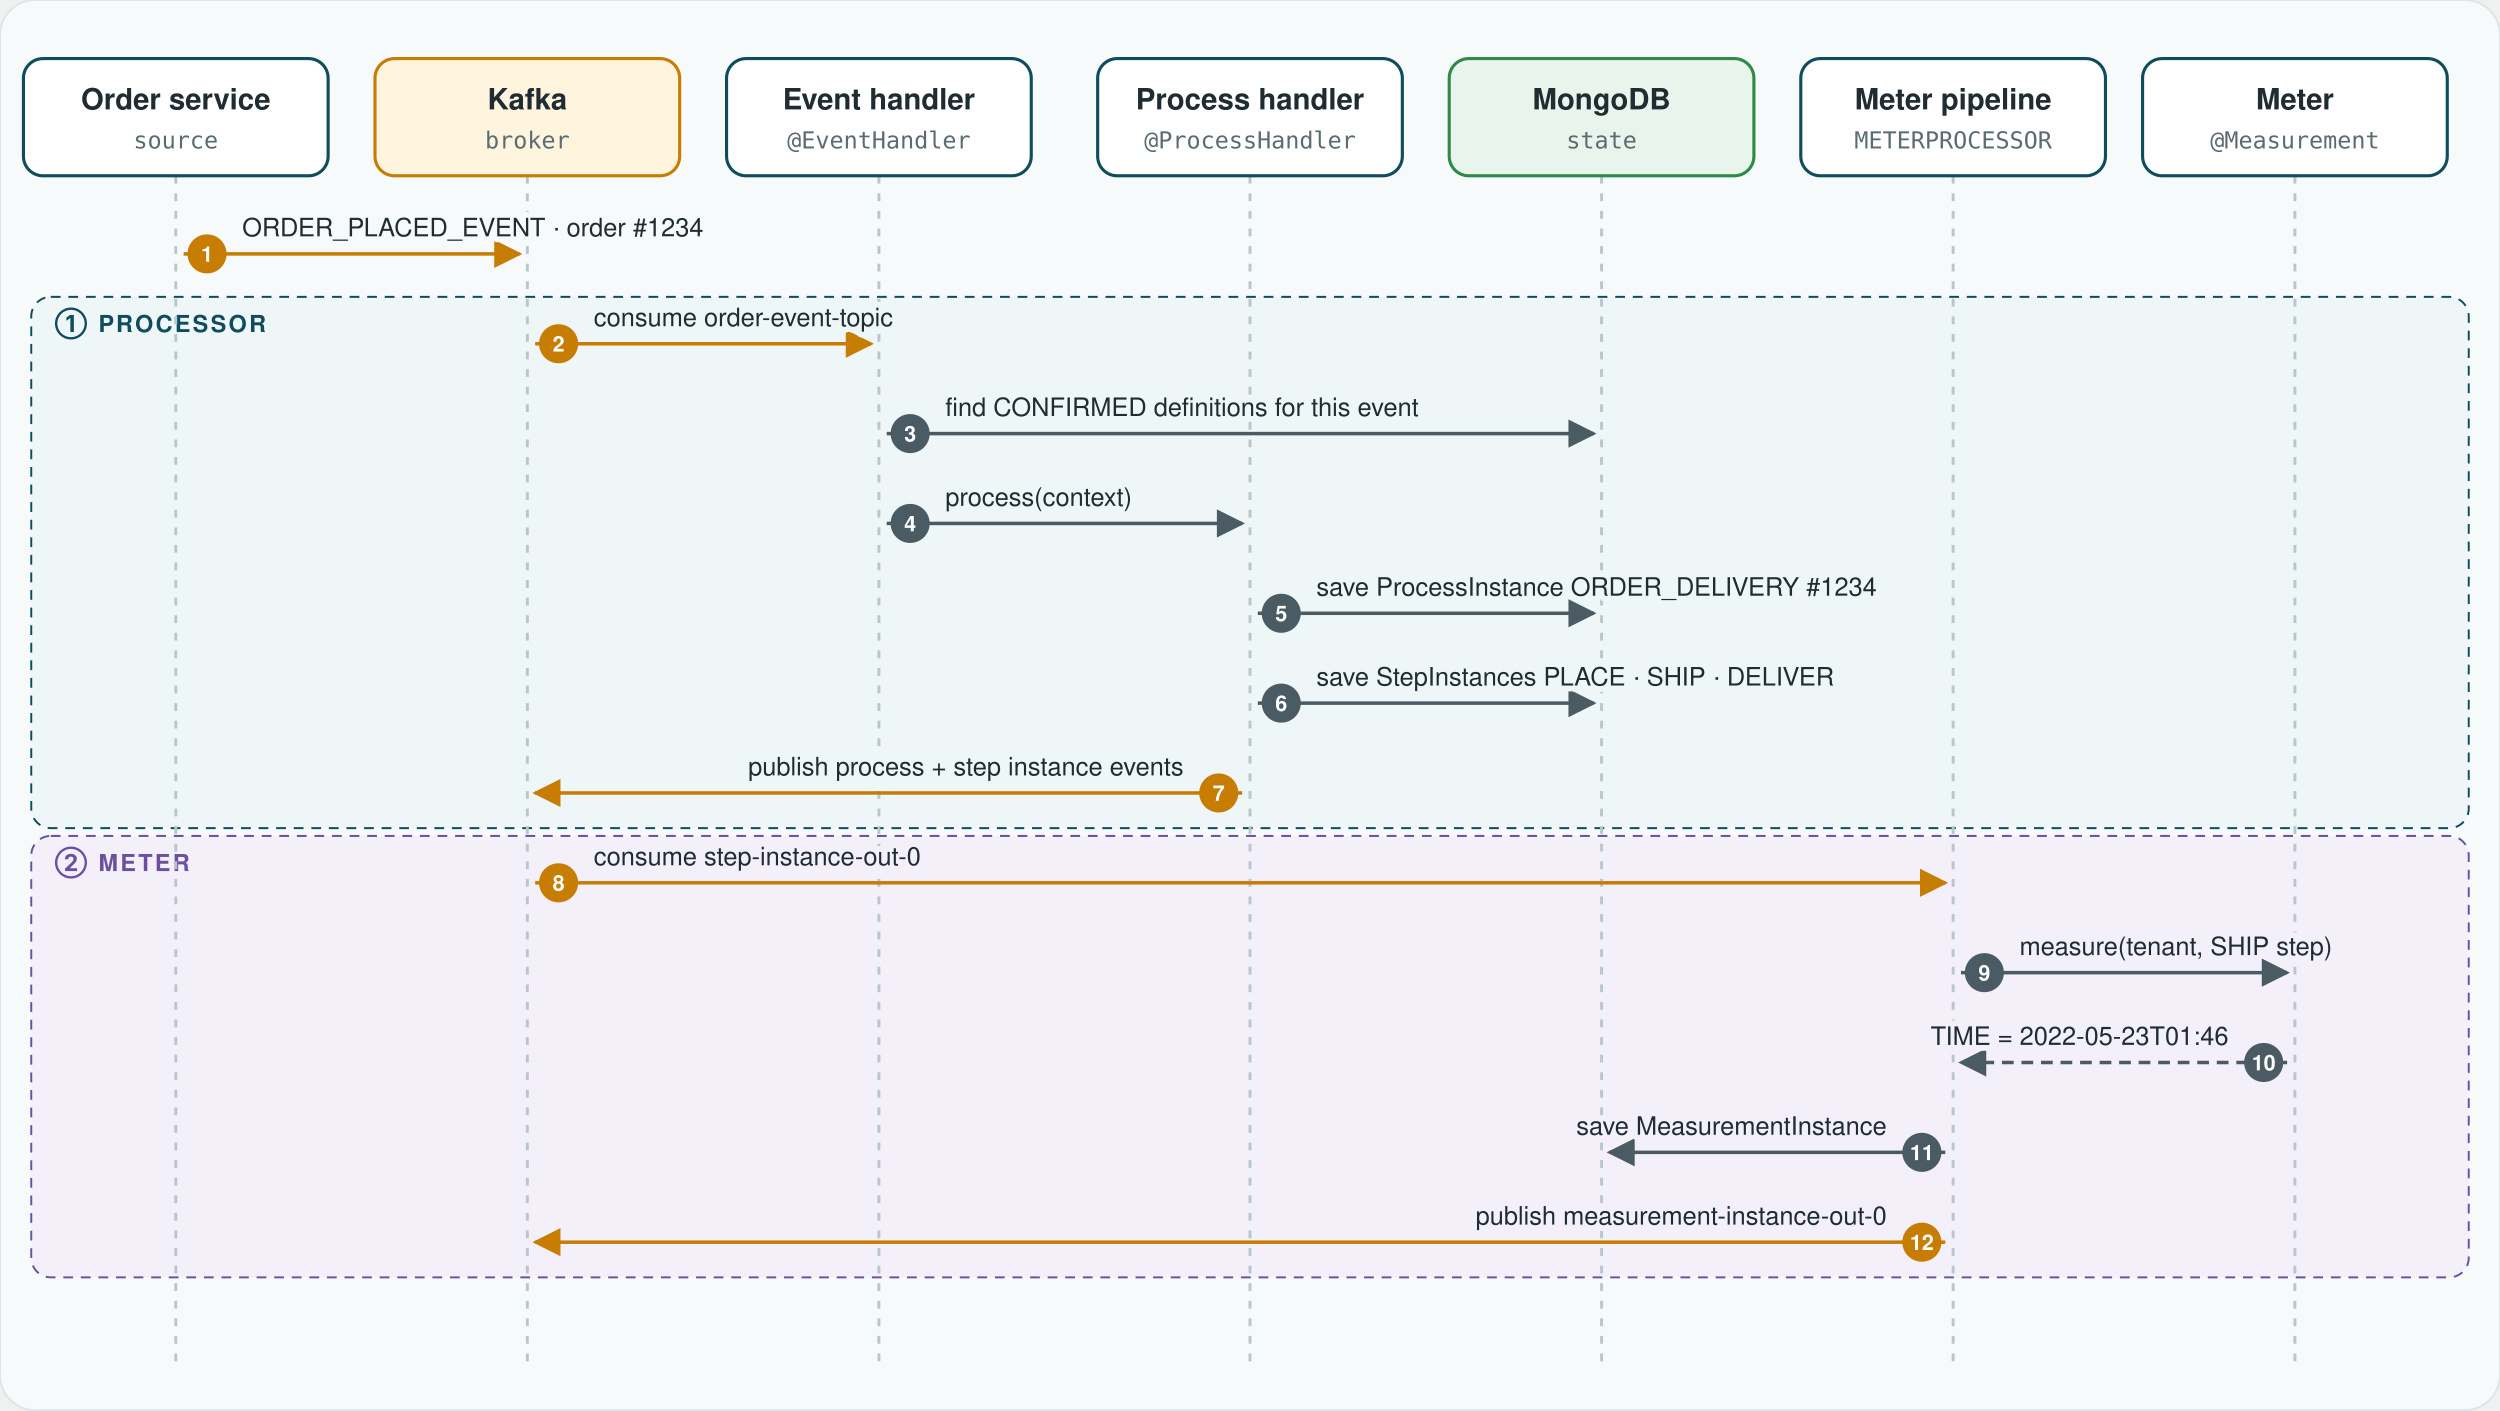
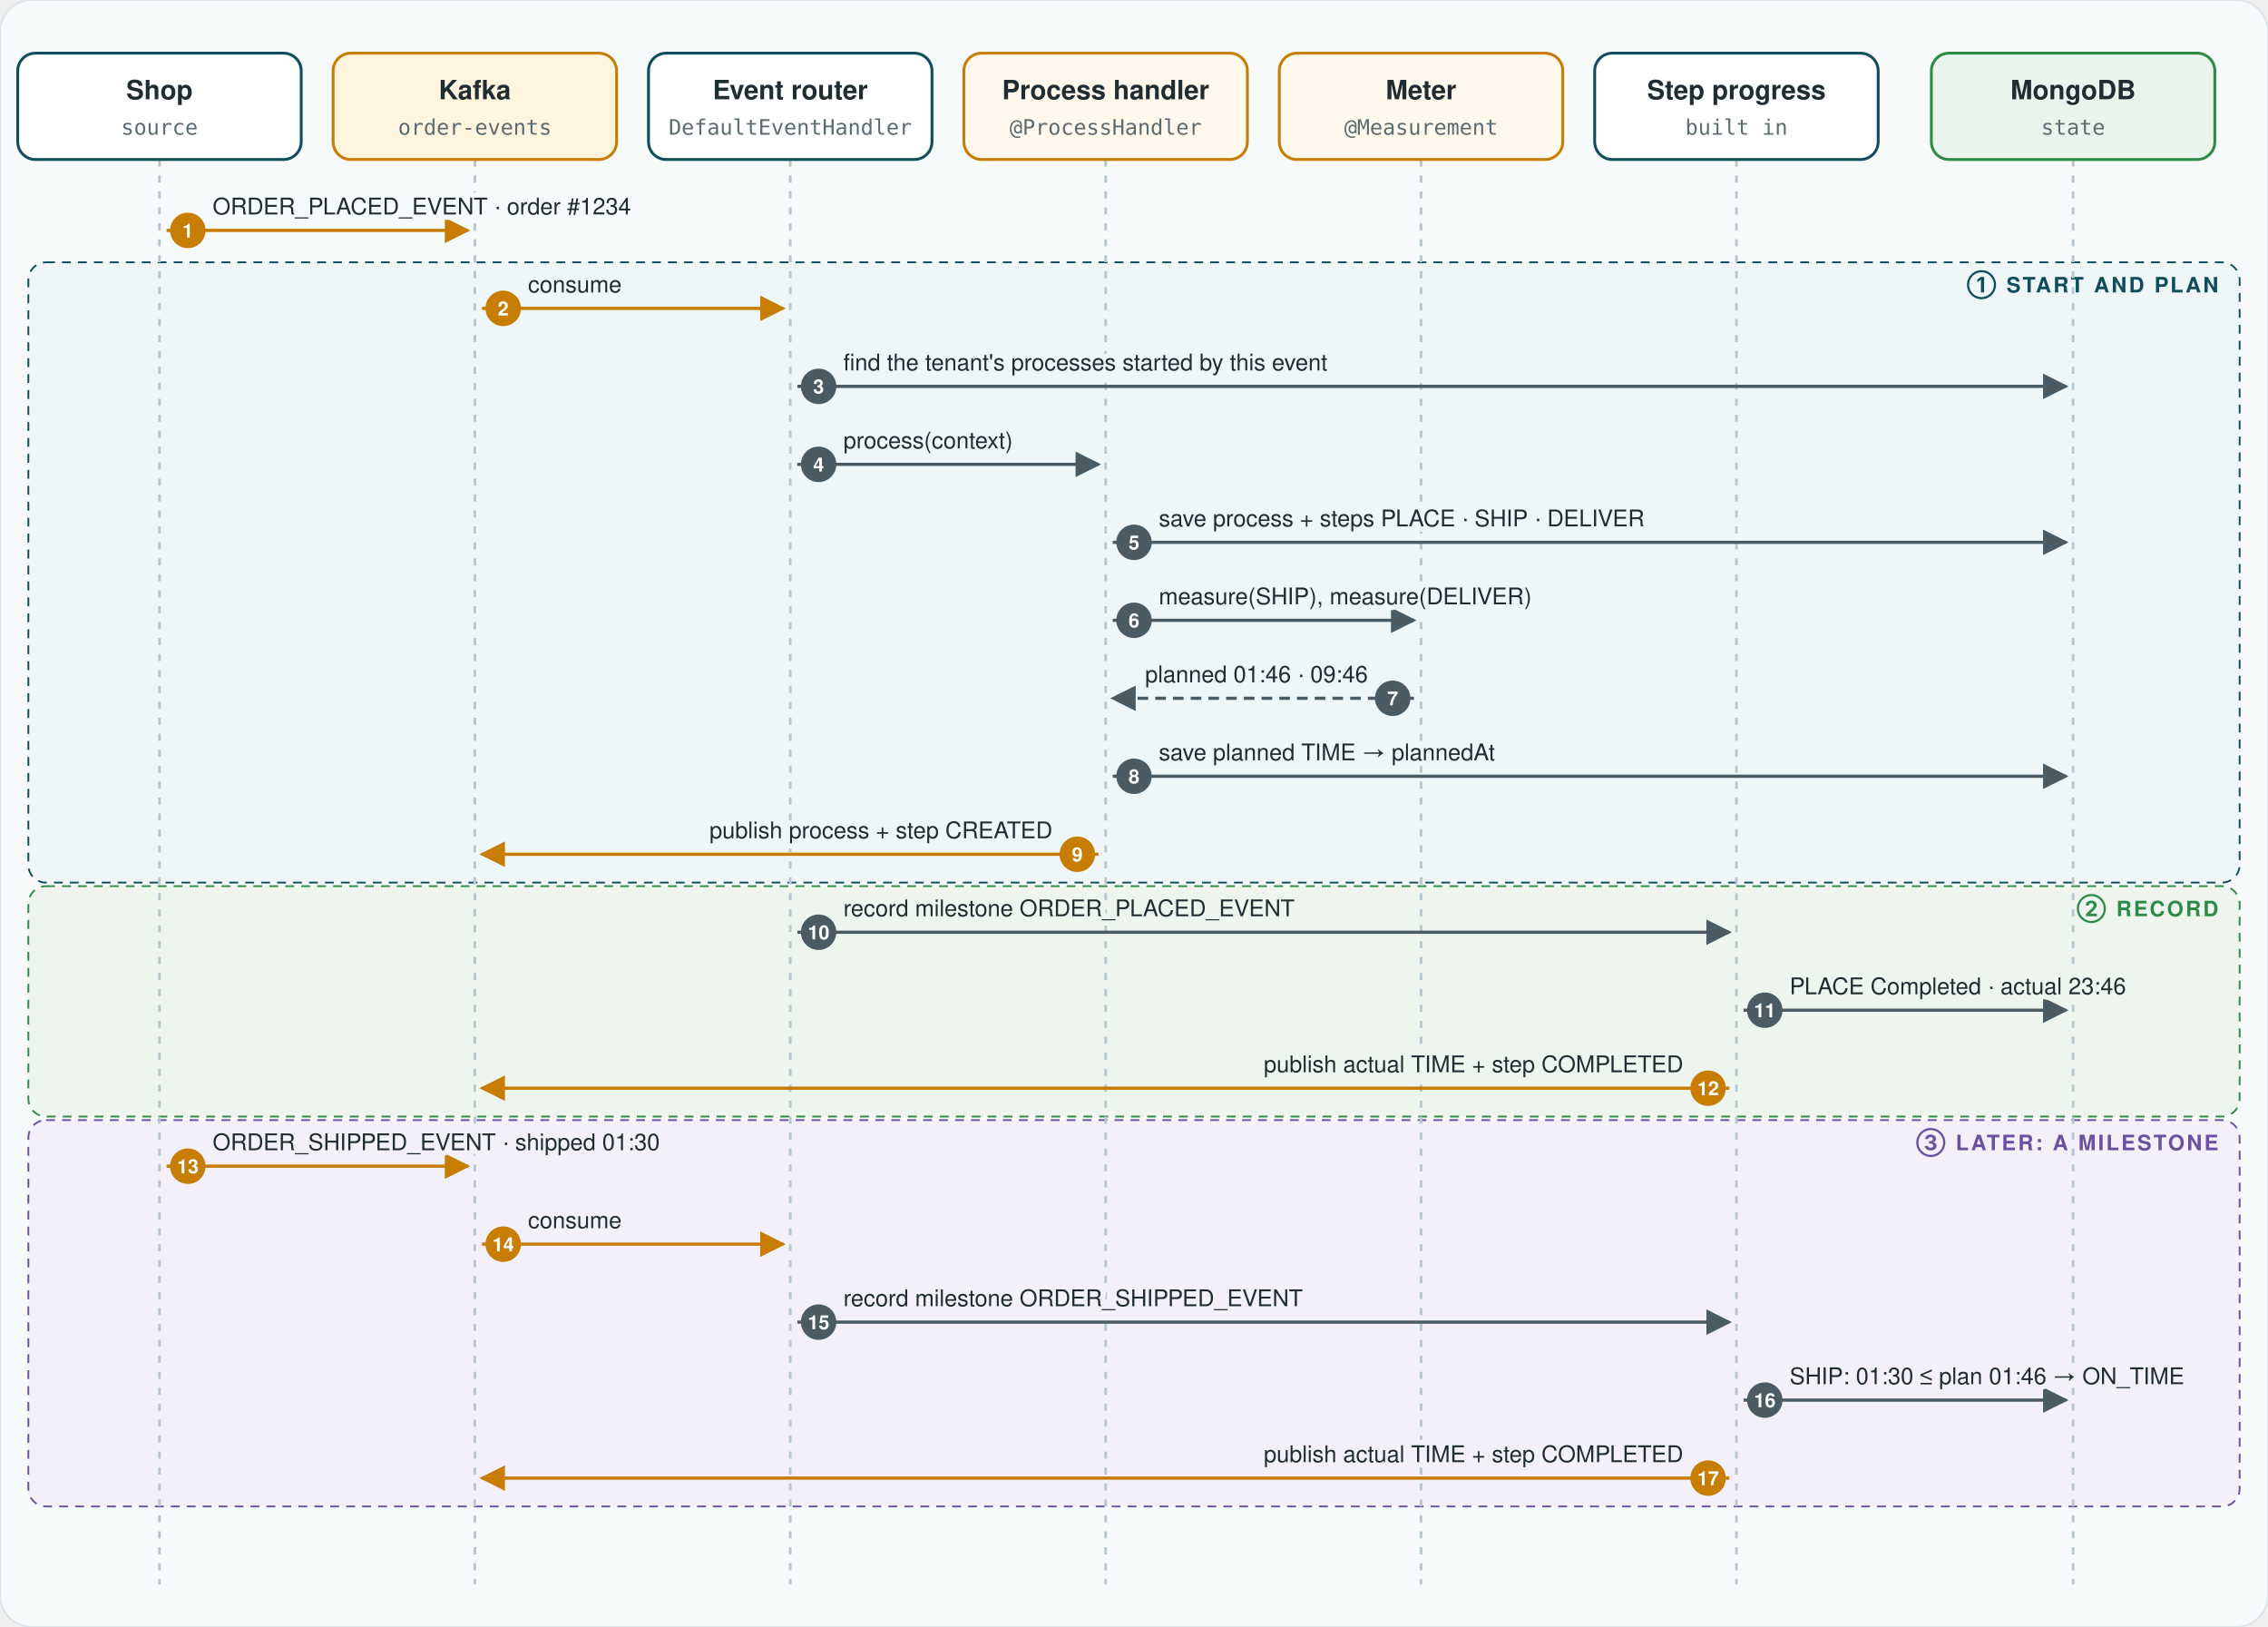
- <svg xmlns="http://www.w3.org/2000/svg" width="1280" height="722" viewBox="0 0 1280 722" font-family="-apple-system, BlinkMacSystemFont, 'Segoe UI', Helvetica, Arial, sans-serif">
+ <svg xmlns="http://www.w3.org/2000/svg" width="1280" height="918" viewBox="0 0 1280 918" font-family="-apple-system, BlinkMacSystemFont, 'Segoe UI', Helvetica, Arial, sans-serif">
  <defs>
    <marker id="a" viewBox="0 0 10 10" refX="9" refY="5" markerWidth="8" markerHeight="8" orient="auto-start-reverse">
      <path d="M0,0 L10,5 L0,10 z" fill="#4A5B63" />
    </marker>
    <marker id="ak" viewBox="0 0 10 10" refX="9" refY="5" markerWidth="8" markerHeight="8" orient="auto-start-reverse">
      <path d="M0,0 L10,5 L0,10 z" fill="#C77C02" />
    </marker>
  </defs>
-   <rect width="1280" height="722" rx="18" fill="#F7FAFB" stroke="#DCE5E8" />
-   <rect x="16" y="152" width="1248" height="272" rx="10" fill="#EEF6F8" stroke="#0F4C5C" stroke-dasharray="5 4" />
-   <text x="28" y="170" font-size="12" font-weight="700" letter-spacing="1.2" fill="#0F4C5C">① PROCESSOR</text>
-   <rect x="16" y="428" width="1248" height="226" rx="10" fill="#F3F0FA" stroke="#6B4FA0" stroke-dasharray="5 4" />
-   <text x="28" y="446" font-size="12" font-weight="700" letter-spacing="1.2" fill="#6B4FA0">② METER</text>
-   <line x1="90" y1="90" x2="90" y2="698" stroke="#B7C7CD" stroke-width="1.5" stroke-dasharray="4 5" />
-   <rect x="12" y="30" width="156" height="60" rx="10" fill="#FFFFFF" stroke="#0F4C5C" stroke-width="1.6" />
-   <text x="90" y="56" text-anchor="middle" font-size="15" font-weight="700" fill="#1F2D33">Order service</text>
+   <rect width="1280" height="918" rx="18" fill="#F7FAFB" stroke="#DCE5E8" />
+   <rect x="16" y="148" width="1248" height="350" rx="10" fill="#EEF6F8" stroke="#0F4C5C" stroke-dasharray="5 4" />
+   <text x="1252" y="165" text-anchor="end" font-size="12" font-weight="700" letter-spacing="1.2" fill="#0F4C5C">① START AND PLAN</text>
+   <rect x="16" y="500" width="1248" height="130" rx="10" fill="#EEF5EF" stroke="#2E8B47" stroke-dasharray="5 4" />
+   <text x="1252" y="517" text-anchor="end" font-size="12" font-weight="700" letter-spacing="1.2" fill="#2E8B47">② RECORD</text>
+   <rect x="16" y="632" width="1248" height="218" rx="10" fill="#F3F0FA" stroke="#6B4FA0" stroke-dasharray="5 4" />
+   <text x="1252" y="649" text-anchor="end" font-size="12" font-weight="700" letter-spacing="1.2" fill="#6B4FA0">③ LATER: A MILESTONE</text>
+   <line x1="90" y1="90" x2="90" y2="894" stroke="#B7C7CD" stroke-width="1.5" stroke-dasharray="4 5" />
+   <rect x="10" y="30" width="160" height="60" rx="10" fill="#FFFFFF" stroke="#0F4C5C" stroke-width="1.6" />
+   <text x="90" y="56" text-anchor="middle" font-size="15" font-weight="700" fill="#1F2D33">Shop</text>
  <text x="90" y="76" text-anchor="middle" font-size="12" fill="#5B6B72" font-family="SFMono-Regular, Consolas, Menlo, monospace">source</text>
-   <line x1="270" y1="90" x2="270" y2="698" stroke="#B7C7CD" stroke-width="1.5" stroke-dasharray="4 5" />
-   <rect x="192" y="30" width="156" height="60" rx="10" fill="#FFF4DE" stroke="#C77C02" stroke-width="1.6" />
-   <text x="270" y="56" text-anchor="middle" font-size="15" font-weight="700" fill="#1F2D33">Kafka</text>
-   <text x="270" y="76" text-anchor="middle" font-size="12" fill="#5B6B72" font-family="SFMono-Regular, Consolas, Menlo, monospace">broker</text>
-   <line x1="450" y1="90" x2="450" y2="698" stroke="#B7C7CD" stroke-width="1.5" stroke-dasharray="4 5" />
-   <rect x="372" y="30" width="156" height="60" rx="10" fill="#FFFFFF" stroke="#0F4C5C" stroke-width="1.6" />
-   <text x="450" y="56" text-anchor="middle" font-size="15" font-weight="700" fill="#1F2D33">Event handler</text>
-   <text x="450" y="76" text-anchor="middle" font-size="12" fill="#5B6B72" font-family="SFMono-Regular, Consolas, Menlo, monospace">@EventHandler</text>
-   <line x1="640" y1="90" x2="640" y2="698" stroke="#B7C7CD" stroke-width="1.5" stroke-dasharray="4 5" />
-   <rect x="562" y="30" width="156" height="60" rx="10" fill="#FFFFFF" stroke="#0F4C5C" stroke-width="1.6" />
-   <text x="640" y="56" text-anchor="middle" font-size="15" font-weight="700" fill="#1F2D33">Process handler</text>
-   <text x="640" y="76" text-anchor="middle" font-size="12" fill="#5B6B72" font-family="SFMono-Regular, Consolas, Menlo, monospace">@ProcessHandler</text>
-   <line x1="820" y1="90" x2="820" y2="698" stroke="#B7C7CD" stroke-width="1.5" stroke-dasharray="4 5" />
-   <rect x="742" y="30" width="156" height="60" rx="10" fill="#E9F5EC" stroke="#2E8B47" stroke-width="1.6" />
-   <text x="820" y="56" text-anchor="middle" font-size="15" font-weight="700" fill="#1F2D33">MongoDB</text>
-   <text x="820" y="76" text-anchor="middle" font-size="12" fill="#5B6B72" font-family="SFMono-Regular, Consolas, Menlo, monospace">state</text>
-   <line x1="1000" y1="90" x2="1000" y2="698" stroke="#B7C7CD" stroke-width="1.5" stroke-dasharray="4 5" />
-   <rect x="922" y="30" width="156" height="60" rx="10" fill="#FFFFFF" stroke="#0F4C5C" stroke-width="1.6" />
-   <text x="1000" y="56" text-anchor="middle" font-size="15" font-weight="700" fill="#1F2D33">Meter pipeline</text>
-   <text x="1000" y="76" text-anchor="middle" font-size="12" fill="#5B6B72" font-family="SFMono-Regular, Consolas, Menlo, monospace">METERPROCESSOR</text>
-   <line x1="1175" y1="90" x2="1175" y2="698" stroke="#B7C7CD" stroke-width="1.5" stroke-dasharray="4 5" />
-   <rect x="1097" y="30" width="156" height="60" rx="10" fill="#FFFFFF" stroke="#0F4C5C" stroke-width="1.6" />
-   <text x="1175" y="56" text-anchor="middle" font-size="15" font-weight="700" fill="#1F2D33">Meter</text>
-   <text x="1175" y="76" text-anchor="middle" font-size="12" fill="#5B6B72" font-family="SFMono-Regular, Consolas, Menlo, monospace">@Measurement</text>
-   <line x1="94" y1="130" x2="266" y2="130" stroke="#C77C02" stroke-width="1.8" marker-end="url(#ak)" />
-   <text x="124" y="121" text-anchor="start" font-size="13" fill="#1F2D33" stroke="#F7FAFB" stroke-width="6" stroke-linejoin="round" paint-order="stroke">ORDER_PLACED_EVENT · order #1234</text>
+   <line x1="268" y1="90" x2="268" y2="894" stroke="#B7C7CD" stroke-width="1.5" stroke-dasharray="4 5" />
+   <rect x="188" y="30" width="160" height="60" rx="10" fill="#FFF4DE" stroke="#C77C02" stroke-width="1.6" />
+   <text x="268" y="56" text-anchor="middle" font-size="15" font-weight="700" fill="#1F2D33">Kafka</text>
+   <text x="268" y="76" text-anchor="middle" font-size="12" fill="#5B6B72" font-family="SFMono-Regular, Consolas, Menlo, monospace">order-events</text>
+   <line x1="446" y1="90" x2="446" y2="894" stroke="#B7C7CD" stroke-width="1.5" stroke-dasharray="4 5" />
+   <rect x="366" y="30" width="160" height="60" rx="10" fill="#FFFFFF" stroke="#0F4C5C" stroke-width="1.6" />
+   <text x="446" y="56" text-anchor="middle" font-size="15" font-weight="700" fill="#1F2D33">Event router</text>
+   <text x="446" y="76" text-anchor="middle" font-size="12" fill="#5B6B72" font-family="SFMono-Regular, Consolas, Menlo, monospace">DefaultEventHandler</text>
+   <line x1="624" y1="90" x2="624" y2="894" stroke="#B7C7CD" stroke-width="1.5" stroke-dasharray="4 5" />
+   <rect x="544" y="30" width="160" height="60" rx="10" fill="#FFF8EC" stroke="#C77C02" stroke-width="1.6" />
+   <text x="624" y="56" text-anchor="middle" font-size="15" font-weight="700" fill="#1F2D33">Process handler</text>
+   <text x="624" y="76" text-anchor="middle" font-size="12" fill="#5B6B72" font-family="SFMono-Regular, Consolas, Menlo, monospace">@ProcessHandler</text>
+   <line x1="802" y1="90" x2="802" y2="894" stroke="#B7C7CD" stroke-width="1.5" stroke-dasharray="4 5" />
+   <rect x="722" y="30" width="160" height="60" rx="10" fill="#FFF8EC" stroke="#C77C02" stroke-width="1.6" />
+   <text x="802" y="56" text-anchor="middle" font-size="15" font-weight="700" fill="#1F2D33">Meter</text>
+   <text x="802" y="76" text-anchor="middle" font-size="12" fill="#5B6B72" font-family="SFMono-Regular, Consolas, Menlo, monospace">@Measurement</text>
+   <line x1="980" y1="90" x2="980" y2="894" stroke="#B7C7CD" stroke-width="1.5" stroke-dasharray="4 5" />
+   <rect x="900" y="30" width="160" height="60" rx="10" fill="#FFFFFF" stroke="#0F4C5C" stroke-width="1.6" />
+   <text x="980" y="56" text-anchor="middle" font-size="15" font-weight="700" fill="#1F2D33">Step progress</text>
+   <text x="980" y="76" text-anchor="middle" font-size="12" fill="#5B6B72" font-family="SFMono-Regular, Consolas, Menlo, monospace">built in</text>
+   <line x1="1170" y1="90" x2="1170" y2="894" stroke="#B7C7CD" stroke-width="1.5" stroke-dasharray="4 5" />
+   <rect x="1090" y="30" width="160" height="60" rx="10" fill="#E9F5EC" stroke="#2E8B47" stroke-width="1.6" />
+   <text x="1170" y="56" text-anchor="middle" font-size="15" font-weight="700" fill="#1F2D33">MongoDB</text>
+   <text x="1170" y="76" text-anchor="middle" font-size="12" fill="#5B6B72" font-family="SFMono-Regular, Consolas, Menlo, monospace">state</text>
+   <line x1="94" y1="130" x2="264" y2="130" stroke="#C77C02" stroke-width="1.8" marker-end="url(#ak)" />
+   <text x="120" y="121" text-anchor="start" font-size="13" fill="#1F2D33" stroke="#F7FAFB" stroke-width="6" stroke-linejoin="round" paint-order="stroke">ORDER_PLACED_EVENT · order #1234</text>
  <circle cx="106" cy="130" r="10" fill="#C77C02" />
  <text x="106" y="134" text-anchor="middle" font-size="11" font-weight="700" fill="#fff">1</text>
-   <line x1="274" y1="176" x2="446" y2="176" stroke="#C77C02" stroke-width="1.8" marker-end="url(#ak)" />
-   <text x="304" y="167" text-anchor="start" font-size="13" fill="#1F2D33" stroke="#EEF6F8" stroke-width="6" stroke-linejoin="round" paint-order="stroke">consume order-event-topic</text>
-   <circle cx="286" cy="176" r="10" fill="#C77C02" />
-   <text x="286" y="180" text-anchor="middle" font-size="11" font-weight="700" fill="#fff">2</text>
-   <line x1="454" y1="222" x2="816" y2="222" stroke="#4A5B63" stroke-width="1.8" marker-end="url(#a)" />
-   <text x="484" y="213" text-anchor="start" font-size="13" fill="#1F2D33" stroke="#EEF6F8" stroke-width="6" stroke-linejoin="round" paint-order="stroke">find CONFIRMED definitions for this event</text>
-   <circle cx="466" cy="222" r="10" fill="#4A5B63" />
-   <text x="466" y="226" text-anchor="middle" font-size="11" font-weight="700" fill="#fff">3</text>
-   <line x1="454" y1="268" x2="636" y2="268" stroke="#4A5B63" stroke-width="1.8" marker-end="url(#a)" />
-   <text x="484" y="259" text-anchor="start" font-size="13" fill="#1F2D33" stroke="#EEF6F8" stroke-width="6" stroke-linejoin="round" paint-order="stroke">process(context)</text>
-   <circle cx="466" cy="268" r="10" fill="#4A5B63" />
-   <text x="466" y="272" text-anchor="middle" font-size="11" font-weight="700" fill="#fff">4</text>
-   <line x1="644" y1="314" x2="816" y2="314" stroke="#4A5B63" stroke-width="1.8" marker-end="url(#a)" />
-   <text x="674" y="305" text-anchor="start" font-size="13" fill="#1F2D33" stroke="#EEF6F8" stroke-width="6" stroke-linejoin="round" paint-order="stroke">save ProcessInstance ORDER_DELIVERY #1234</text>
-   <circle cx="656" cy="314" r="10" fill="#4A5B63" />
-   <text x="656" y="318" text-anchor="middle" font-size="11" font-weight="700" fill="#fff">5</text>
-   <line x1="644" y1="360" x2="816" y2="360" stroke="#4A5B63" stroke-width="1.8" marker-end="url(#a)" />
-   <text x="674" y="351" text-anchor="start" font-size="13" fill="#1F2D33" stroke="#EEF6F8" stroke-width="6" stroke-linejoin="round" paint-order="stroke">save StepInstances PLACE · SHIP · DELIVER</text>
-   <circle cx="656" cy="360" r="10" fill="#4A5B63" />
-   <text x="656" y="364" text-anchor="middle" font-size="11" font-weight="700" fill="#fff">6</text>
-   <line x1="636" y1="406" x2="274" y2="406" stroke="#C77C02" stroke-width="1.8" marker-end="url(#ak)" />
-   <text x="606" y="397" text-anchor="end" font-size="13" fill="#1F2D33" stroke="#EEF6F8" stroke-width="6" stroke-linejoin="round" paint-order="stroke">publish process + step instance events</text>
-   <circle cx="624" cy="406" r="10" fill="#C77C02" />
-   <text x="624" y="410" text-anchor="middle" font-size="11" font-weight="700" fill="#fff">7</text>
-   <line x1="274" y1="452" x2="996" y2="452" stroke="#C77C02" stroke-width="1.8" marker-end="url(#ak)" />
-   <text x="304" y="443" text-anchor="start" font-size="13" fill="#1F2D33" stroke="#F3F0FA" stroke-width="6" stroke-linejoin="round" paint-order="stroke">consume step-instance-out-0</text>
-   <circle cx="286" cy="452" r="10" fill="#C77C02" />
-   <text x="286" y="456" text-anchor="middle" font-size="11" font-weight="700" fill="#fff">8</text>
-   <line x1="1004" y1="498" x2="1171" y2="498" stroke="#4A5B63" stroke-width="1.8" marker-end="url(#a)" />
-   <text x="1034" y="489" text-anchor="start" font-size="13" fill="#1F2D33" stroke="#F3F0FA" stroke-width="6" stroke-linejoin="round" paint-order="stroke">measure(tenant, SHIP step)</text>
-   <circle cx="1016" cy="498" r="10" fill="#4A5B63" />
-   <text x="1016" y="502" text-anchor="middle" font-size="11" font-weight="700" fill="#fff">9</text>
-   <line x1="1171" y1="544" x2="1004" y2="544" stroke="#4A5B63" stroke-width="1.8" stroke-dasharray="6 4" marker-end="url(#a)" />
-   <text x="1141" y="535" text-anchor="end" font-size="13" fill="#1F2D33" stroke="#F3F0FA" stroke-width="6" stroke-linejoin="round" paint-order="stroke">TIME = 2022-05-23T01:46</text>
-   <circle cx="1159" cy="544" r="10" fill="#4A5B63" />
-   <text x="1159" y="548" text-anchor="middle" font-size="11" font-weight="700" fill="#fff">10</text>
-   <line x1="996" y1="590" x2="824" y2="590" stroke="#4A5B63" stroke-width="1.8" marker-end="url(#a)" />
-   <text x="966" y="581" text-anchor="end" font-size="13" fill="#1F2D33" stroke="#F3F0FA" stroke-width="6" stroke-linejoin="round" paint-order="stroke">save MeasurementInstance</text>
-   <circle cx="984" cy="590" r="10" fill="#4A5B63" />
-   <text x="984" y="594" text-anchor="middle" font-size="11" font-weight="700" fill="#fff">11</text>
-   <line x1="996" y1="636" x2="274" y2="636" stroke="#C77C02" stroke-width="1.8" marker-end="url(#ak)" />
-   <text x="966" y="627" text-anchor="end" font-size="13" fill="#1F2D33" stroke="#F3F0FA" stroke-width="6" stroke-linejoin="round" paint-order="stroke">publish measurement-instance-out-0</text>
-   <circle cx="984" cy="636" r="10" fill="#C77C02" />
-   <text x="984" y="640" text-anchor="middle" font-size="11" font-weight="700" fill="#fff">12</text>
+   <line x1="272" y1="174" x2="442" y2="174" stroke="#C77C02" stroke-width="1.8" marker-end="url(#ak)" />
+   <text x="298" y="165" text-anchor="start" font-size="13" fill="#1F2D33" stroke="#EEF6F8" stroke-width="6" stroke-linejoin="round" paint-order="stroke">consume</text>
+   <circle cx="284" cy="174" r="10" fill="#C77C02" />
+   <text x="284" y="178" text-anchor="middle" font-size="11" font-weight="700" fill="#fff">2</text>
+   <line x1="450" y1="218" x2="1166" y2="218" stroke="#4A5B63" stroke-width="1.8" marker-end="url(#a)" />
+   <text x="476" y="209" text-anchor="start" font-size="13" fill="#1F2D33" stroke="#EEF6F8" stroke-width="6" stroke-linejoin="round" paint-order="stroke">find the tenant's processes started by this event</text>
+   <circle cx="462" cy="218" r="10" fill="#4A5B63" />
+   <text x="462" y="222" text-anchor="middle" font-size="11" font-weight="700" fill="#fff">3</text>
+   <line x1="450" y1="262" x2="620" y2="262" stroke="#4A5B63" stroke-width="1.8" marker-end="url(#a)" />
+   <text x="476" y="253" text-anchor="start" font-size="13" fill="#1F2D33" stroke="#EEF6F8" stroke-width="6" stroke-linejoin="round" paint-order="stroke">process(context)</text>
+   <circle cx="462" cy="262" r="10" fill="#4A5B63" />
+   <text x="462" y="266" text-anchor="middle" font-size="11" font-weight="700" fill="#fff">4</text>
+   <line x1="628" y1="306" x2="1166" y2="306" stroke="#4A5B63" stroke-width="1.8" marker-end="url(#a)" />
+   <text x="654" y="297" text-anchor="start" font-size="13" fill="#1F2D33" stroke="#EEF6F8" stroke-width="6" stroke-linejoin="round" paint-order="stroke">save process + steps PLACE · SHIP · DELIVER</text>
+   <circle cx="640" cy="306" r="10" fill="#4A5B63" />
+   <text x="640" y="310" text-anchor="middle" font-size="11" font-weight="700" fill="#fff">5</text>
+   <line x1="628" y1="350" x2="798" y2="350" stroke="#4A5B63" stroke-width="1.8" marker-end="url(#a)" />
+   <text x="654" y="341" text-anchor="start" font-size="13" fill="#1F2D33" stroke="#EEF6F8" stroke-width="6" stroke-linejoin="round" paint-order="stroke">measure(SHIP), measure(DELIVER)</text>
+   <circle cx="640" cy="350" r="10" fill="#4A5B63" />
+   <text x="640" y="354" text-anchor="middle" font-size="11" font-weight="700" fill="#fff">6</text>
+   <line x1="798" y1="394" x2="628" y2="394" stroke="#4A5B63" stroke-width="1.8" stroke-dasharray="6 4" marker-end="url(#a)" />
+   <text x="772" y="385" text-anchor="end" font-size="13" fill="#1F2D33" stroke="#EEF6F8" stroke-width="6" stroke-linejoin="round" paint-order="stroke">planned 01:46 · 09:46</text>
+   <circle cx="786" cy="394" r="10" fill="#4A5B63" />
+   <text x="786" y="398" text-anchor="middle" font-size="11" font-weight="700" fill="#fff">7</text>
+   <line x1="628" y1="438" x2="1166" y2="438" stroke="#4A5B63" stroke-width="1.8" marker-end="url(#a)" />
+   <text x="654" y="429" text-anchor="start" font-size="13" fill="#1F2D33" stroke="#EEF6F8" stroke-width="6" stroke-linejoin="round" paint-order="stroke">save planned TIME → plannedAt</text>
+   <circle cx="640" cy="438" r="10" fill="#4A5B63" />
+   <text x="640" y="442" text-anchor="middle" font-size="11" font-weight="700" fill="#fff">8</text>
+   <line x1="620" y1="482" x2="272" y2="482" stroke="#C77C02" stroke-width="1.8" marker-end="url(#ak)" />
+   <text x="594" y="473" text-anchor="end" font-size="13" fill="#1F2D33" stroke="#EEF6F8" stroke-width="6" stroke-linejoin="round" paint-order="stroke">publish process + step CREATED</text>
+   <circle cx="608" cy="482" r="10" fill="#C77C02" />
+   <text x="608" y="486" text-anchor="middle" font-size="11" font-weight="700" fill="#fff">9</text>
+   <line x1="450" y1="526" x2="976" y2="526" stroke="#4A5B63" stroke-width="1.8" marker-end="url(#a)" />
+   <text x="476" y="517" text-anchor="start" font-size="13" fill="#1F2D33" stroke="#EEF5EF" stroke-width="6" stroke-linejoin="round" paint-order="stroke">record milestone ORDER_PLACED_EVENT</text>
+   <circle cx="462" cy="526" r="10" fill="#4A5B63" />
+   <text x="462" y="530" text-anchor="middle" font-size="11" font-weight="700" fill="#fff">10</text>
+   <line x1="984" y1="570" x2="1166" y2="570" stroke="#4A5B63" stroke-width="1.8" marker-end="url(#a)" />
+   <text x="1010" y="561" text-anchor="start" font-size="13" fill="#1F2D33" stroke="#EEF5EF" stroke-width="6" stroke-linejoin="round" paint-order="stroke">PLACE Completed · actual 23:46</text>
+   <circle cx="996" cy="570" r="10" fill="#4A5B63" />
+   <text x="996" y="574" text-anchor="middle" font-size="11" font-weight="700" fill="#fff">11</text>
+   <line x1="976" y1="614" x2="272" y2="614" stroke="#C77C02" stroke-width="1.8" marker-end="url(#ak)" />
+   <text x="950" y="605" text-anchor="end" font-size="13" fill="#1F2D33" stroke="#EEF5EF" stroke-width="6" stroke-linejoin="round" paint-order="stroke">publish actual TIME + step COMPLETED</text>
+   <circle cx="964" cy="614" r="10" fill="#C77C02" />
+   <text x="964" y="618" text-anchor="middle" font-size="11" font-weight="700" fill="#fff">12</text>
+   <line x1="94" y1="658" x2="264" y2="658" stroke="#C77C02" stroke-width="1.8" marker-end="url(#ak)" />
+   <text x="120" y="649" text-anchor="start" font-size="13" fill="#1F2D33" stroke="#F3F0FA" stroke-width="6" stroke-linejoin="round" paint-order="stroke">ORDER_SHIPPED_EVENT · shipped 01:30</text>
+   <circle cx="106" cy="658" r="10" fill="#C77C02" />
+   <text x="106" y="662" text-anchor="middle" font-size="11" font-weight="700" fill="#fff">13</text>
+   <line x1="272" y1="702" x2="442" y2="702" stroke="#C77C02" stroke-width="1.8" marker-end="url(#ak)" />
+   <text x="298" y="693" text-anchor="start" font-size="13" fill="#1F2D33" stroke="#F3F0FA" stroke-width="6" stroke-linejoin="round" paint-order="stroke">consume</text>
+   <circle cx="284" cy="702" r="10" fill="#C77C02" />
+   <text x="284" y="706" text-anchor="middle" font-size="11" font-weight="700" fill="#fff">14</text>
+   <line x1="450" y1="746" x2="976" y2="746" stroke="#4A5B63" stroke-width="1.8" marker-end="url(#a)" />
+   <text x="476" y="737" text-anchor="start" font-size="13" fill="#1F2D33" stroke="#F3F0FA" stroke-width="6" stroke-linejoin="round" paint-order="stroke">record milestone ORDER_SHIPPED_EVENT</text>
+   <circle cx="462" cy="746" r="10" fill="#4A5B63" />
+   <text x="462" y="750" text-anchor="middle" font-size="11" font-weight="700" fill="#fff">15</text>
+   <line x1="984" y1="790" x2="1166" y2="790" stroke="#4A5B63" stroke-width="1.8" marker-end="url(#a)" />
+   <text x="1010" y="781" text-anchor="start" font-size="13" fill="#1F2D33" stroke="#F3F0FA" stroke-width="6" stroke-linejoin="round" paint-order="stroke">SHIP: 01:30 ≤ plan 01:46 → ON_TIME</text>
+   <circle cx="996" cy="790" r="10" fill="#4A5B63" />
+   <text x="996" y="794" text-anchor="middle" font-size="11" font-weight="700" fill="#fff">16</text>
+   <line x1="976" y1="834" x2="272" y2="834" stroke="#C77C02" stroke-width="1.8" marker-end="url(#ak)" />
+   <text x="950" y="825" text-anchor="end" font-size="13" fill="#1F2D33" stroke="#F3F0FA" stroke-width="6" stroke-linejoin="round" paint-order="stroke">publish actual TIME + step COMPLETED</text>
+   <circle cx="964" cy="834" r="10" fill="#C77C02" />
+   <text x="964" y="838" text-anchor="middle" font-size="11" font-weight="700" fill="#fff">17</text>
</svg>
